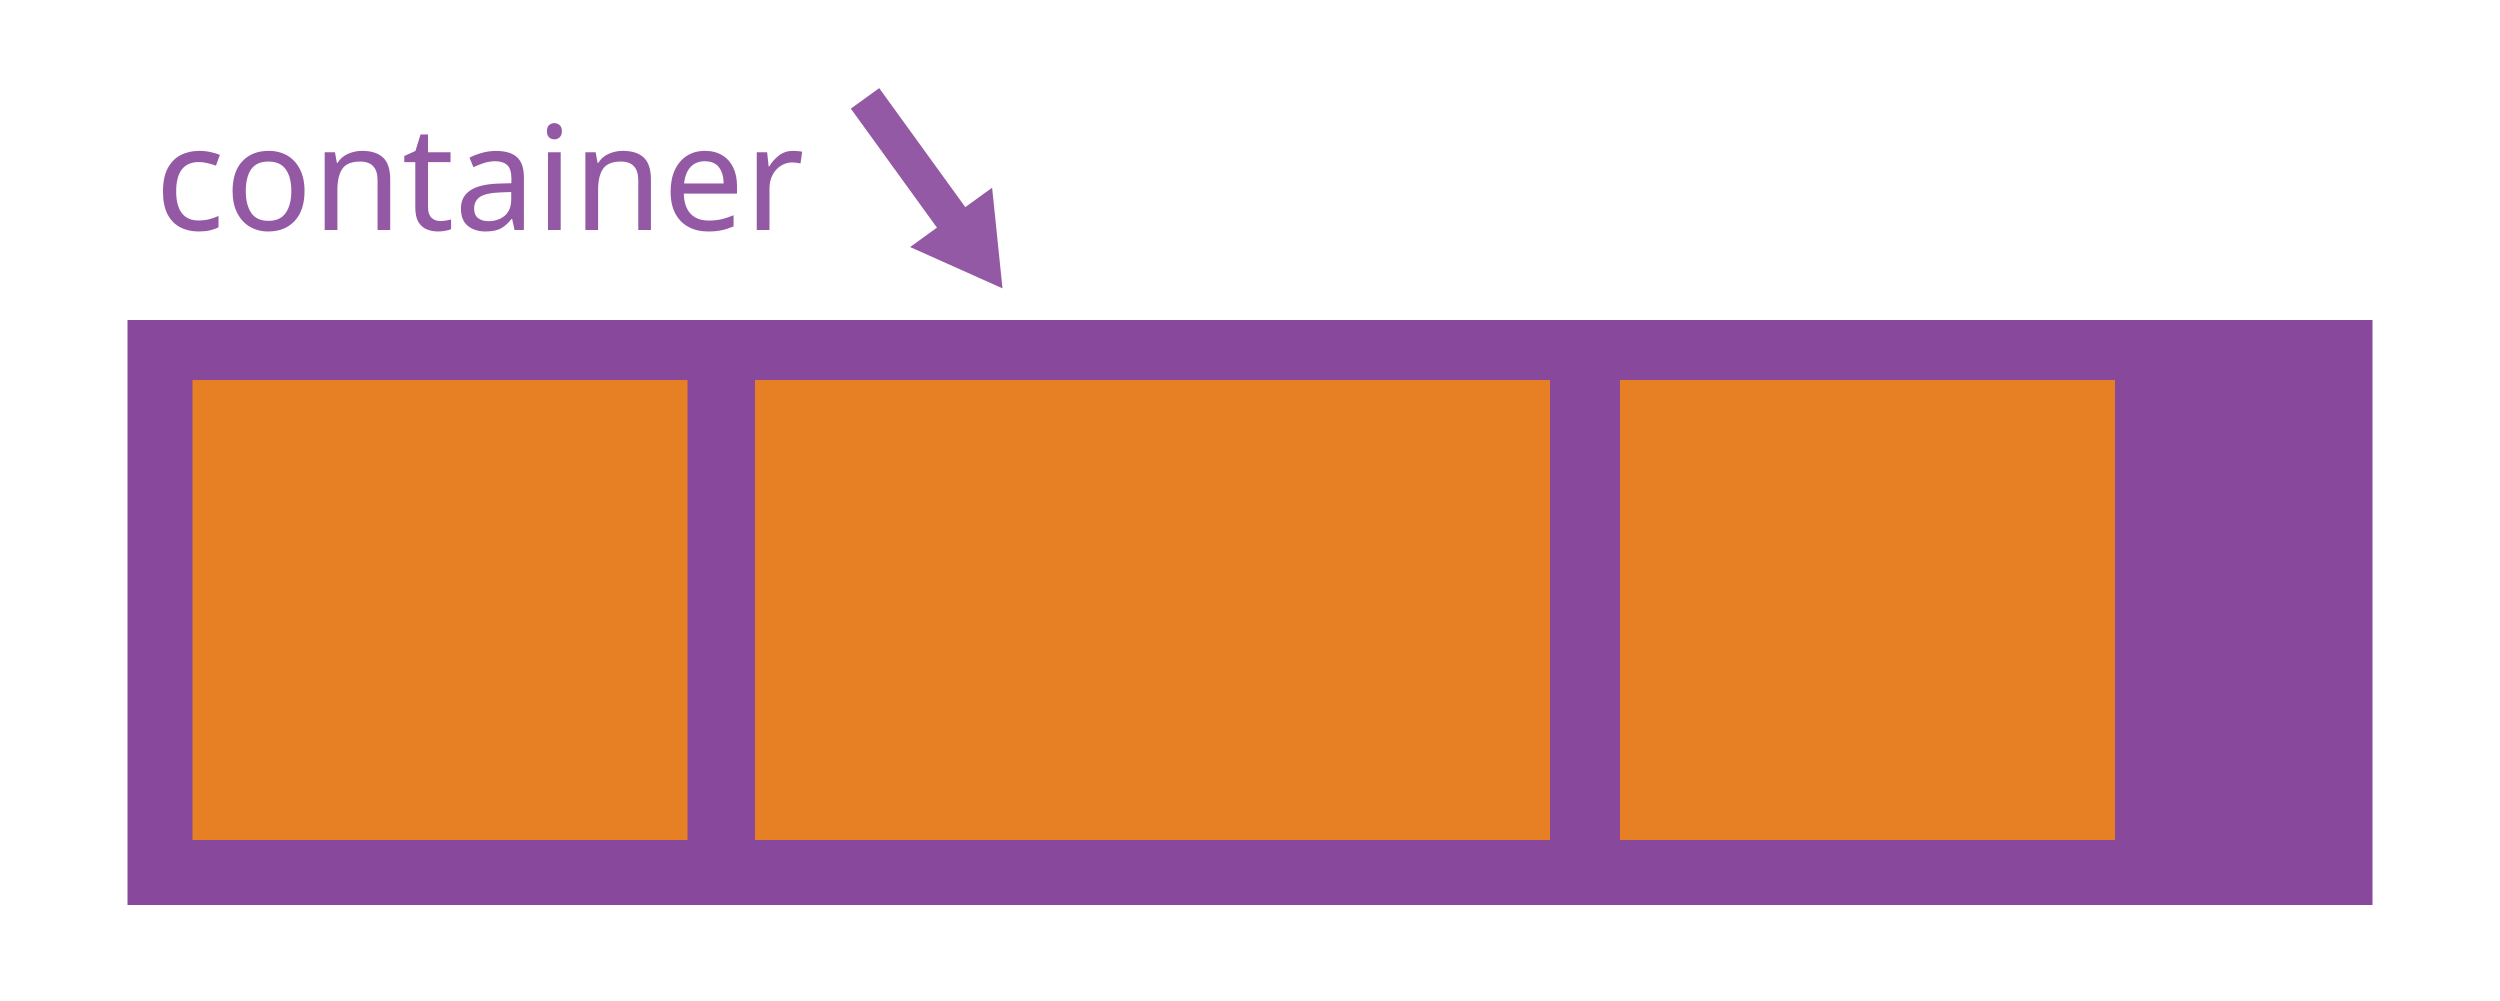
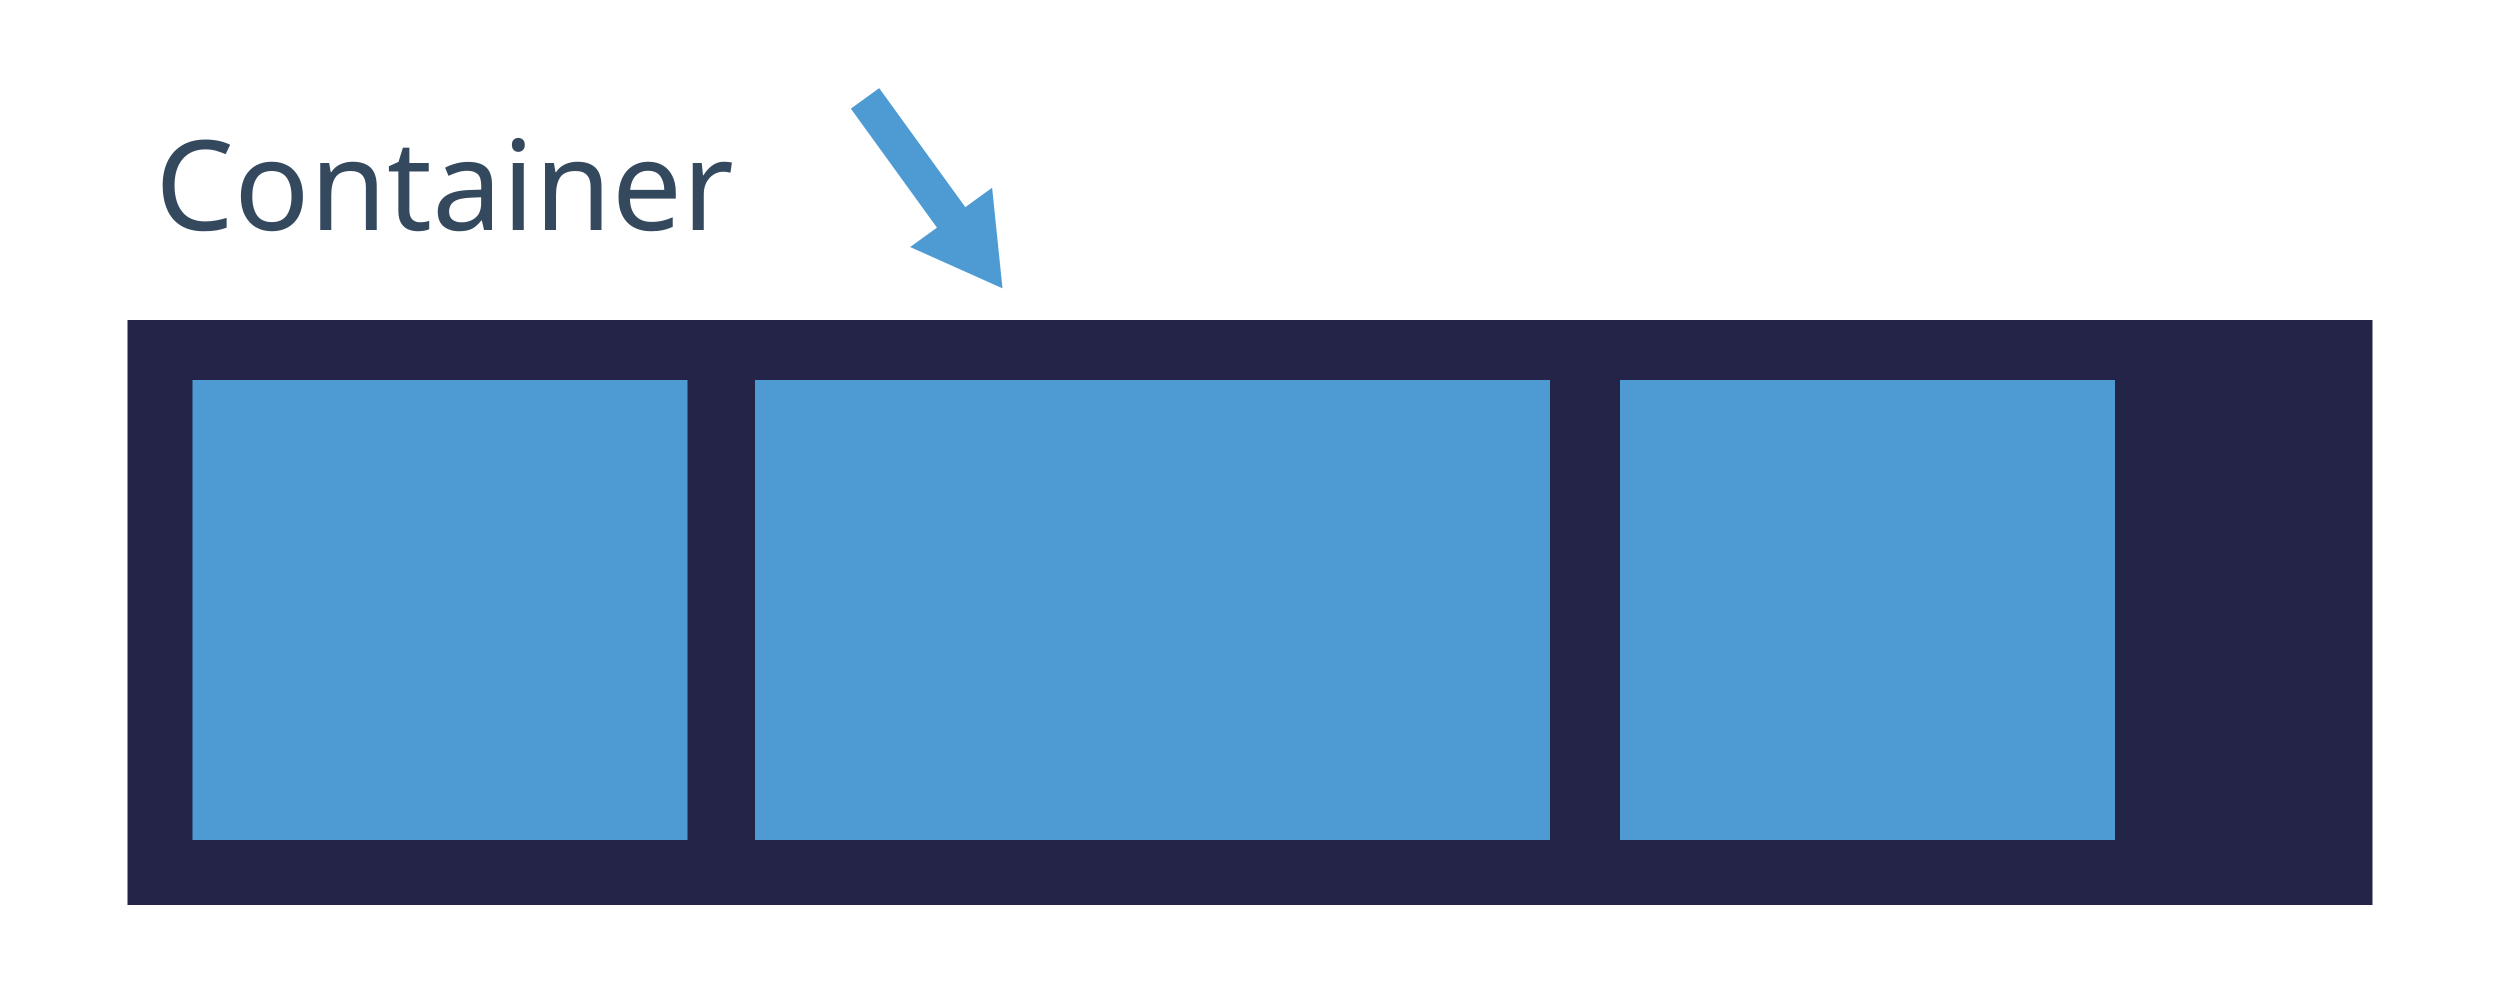
<svg xmlns="http://www.w3.org/2000/svg" width="300" height="120" viewBox="0 0 500 200">
-   <path fill="#88499C" d="M25.5 64h449v117h-449z" />
-   <path fill="#E77F24" d="M38.5 76h99v92h-99zM151 76h159v92H151zM324 76h99v92h-99z" />
-   <path fill="none" stroke="#9459A4" stroke-width="7" stroke-miterlimit="10" d="M173 19.675l18.96 26.198" />
-   <path fill="#9459A4" d="M182.023 49.408l18.477 8.267-2.076-20.135z" />
-   <text transform="translate(31 46)" fill="#9459A4" font-family="'GothamRounded-Book'" font-size="29">container</text>
+   <path fill="#232447" d="M25.5 64h449v117h-449z" />
+   <path fill="#4e9bd4" d="M38.5 76h99v92h-99zM151 76h159v92H151zM324 76h99v92h-99z" />
+   <path fill="none" stroke="#4e9bd4" stroke-width="7" stroke-miterlimit="10" d="M173 19.675l18.96 26.198" />
+   <path fill="#4e9bd4" d="M182.023 49.408l18.477 8.267-2.076-20.135z" />
+   <text transform="translate(31 46)" fill="#34495e" font-family="'Source Sans Pro'" font-size="25">Container</text>
</svg>
